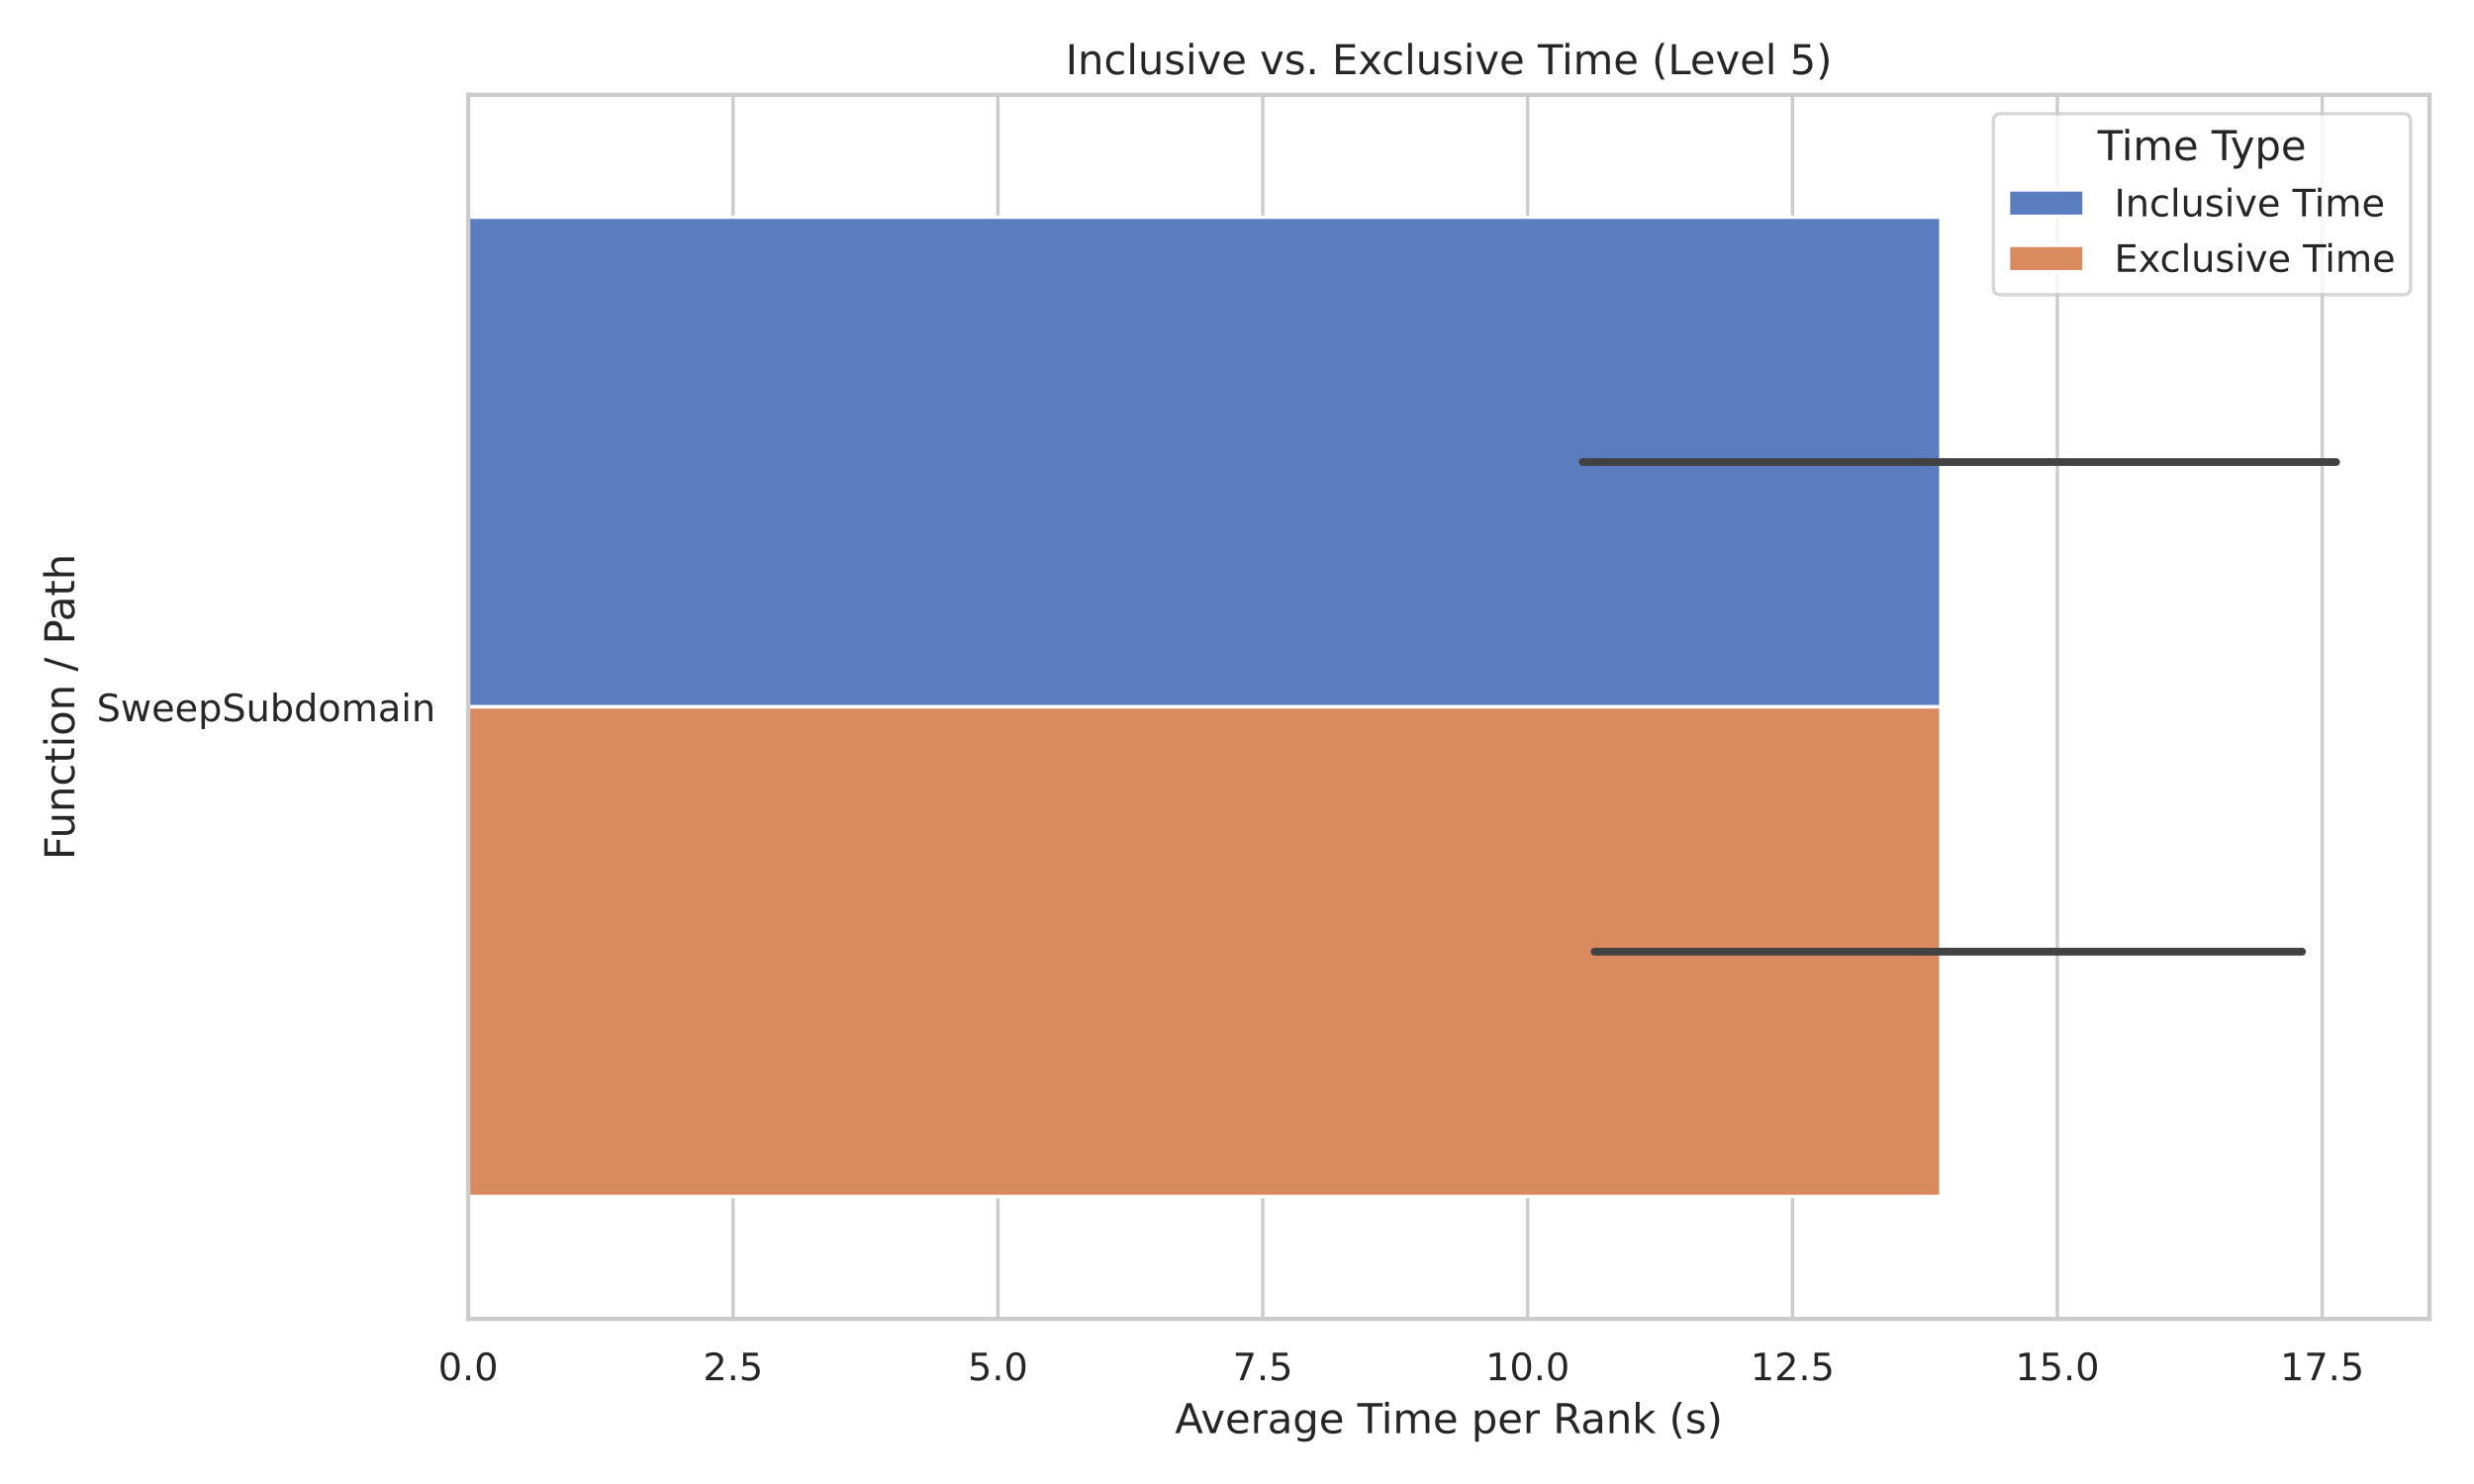
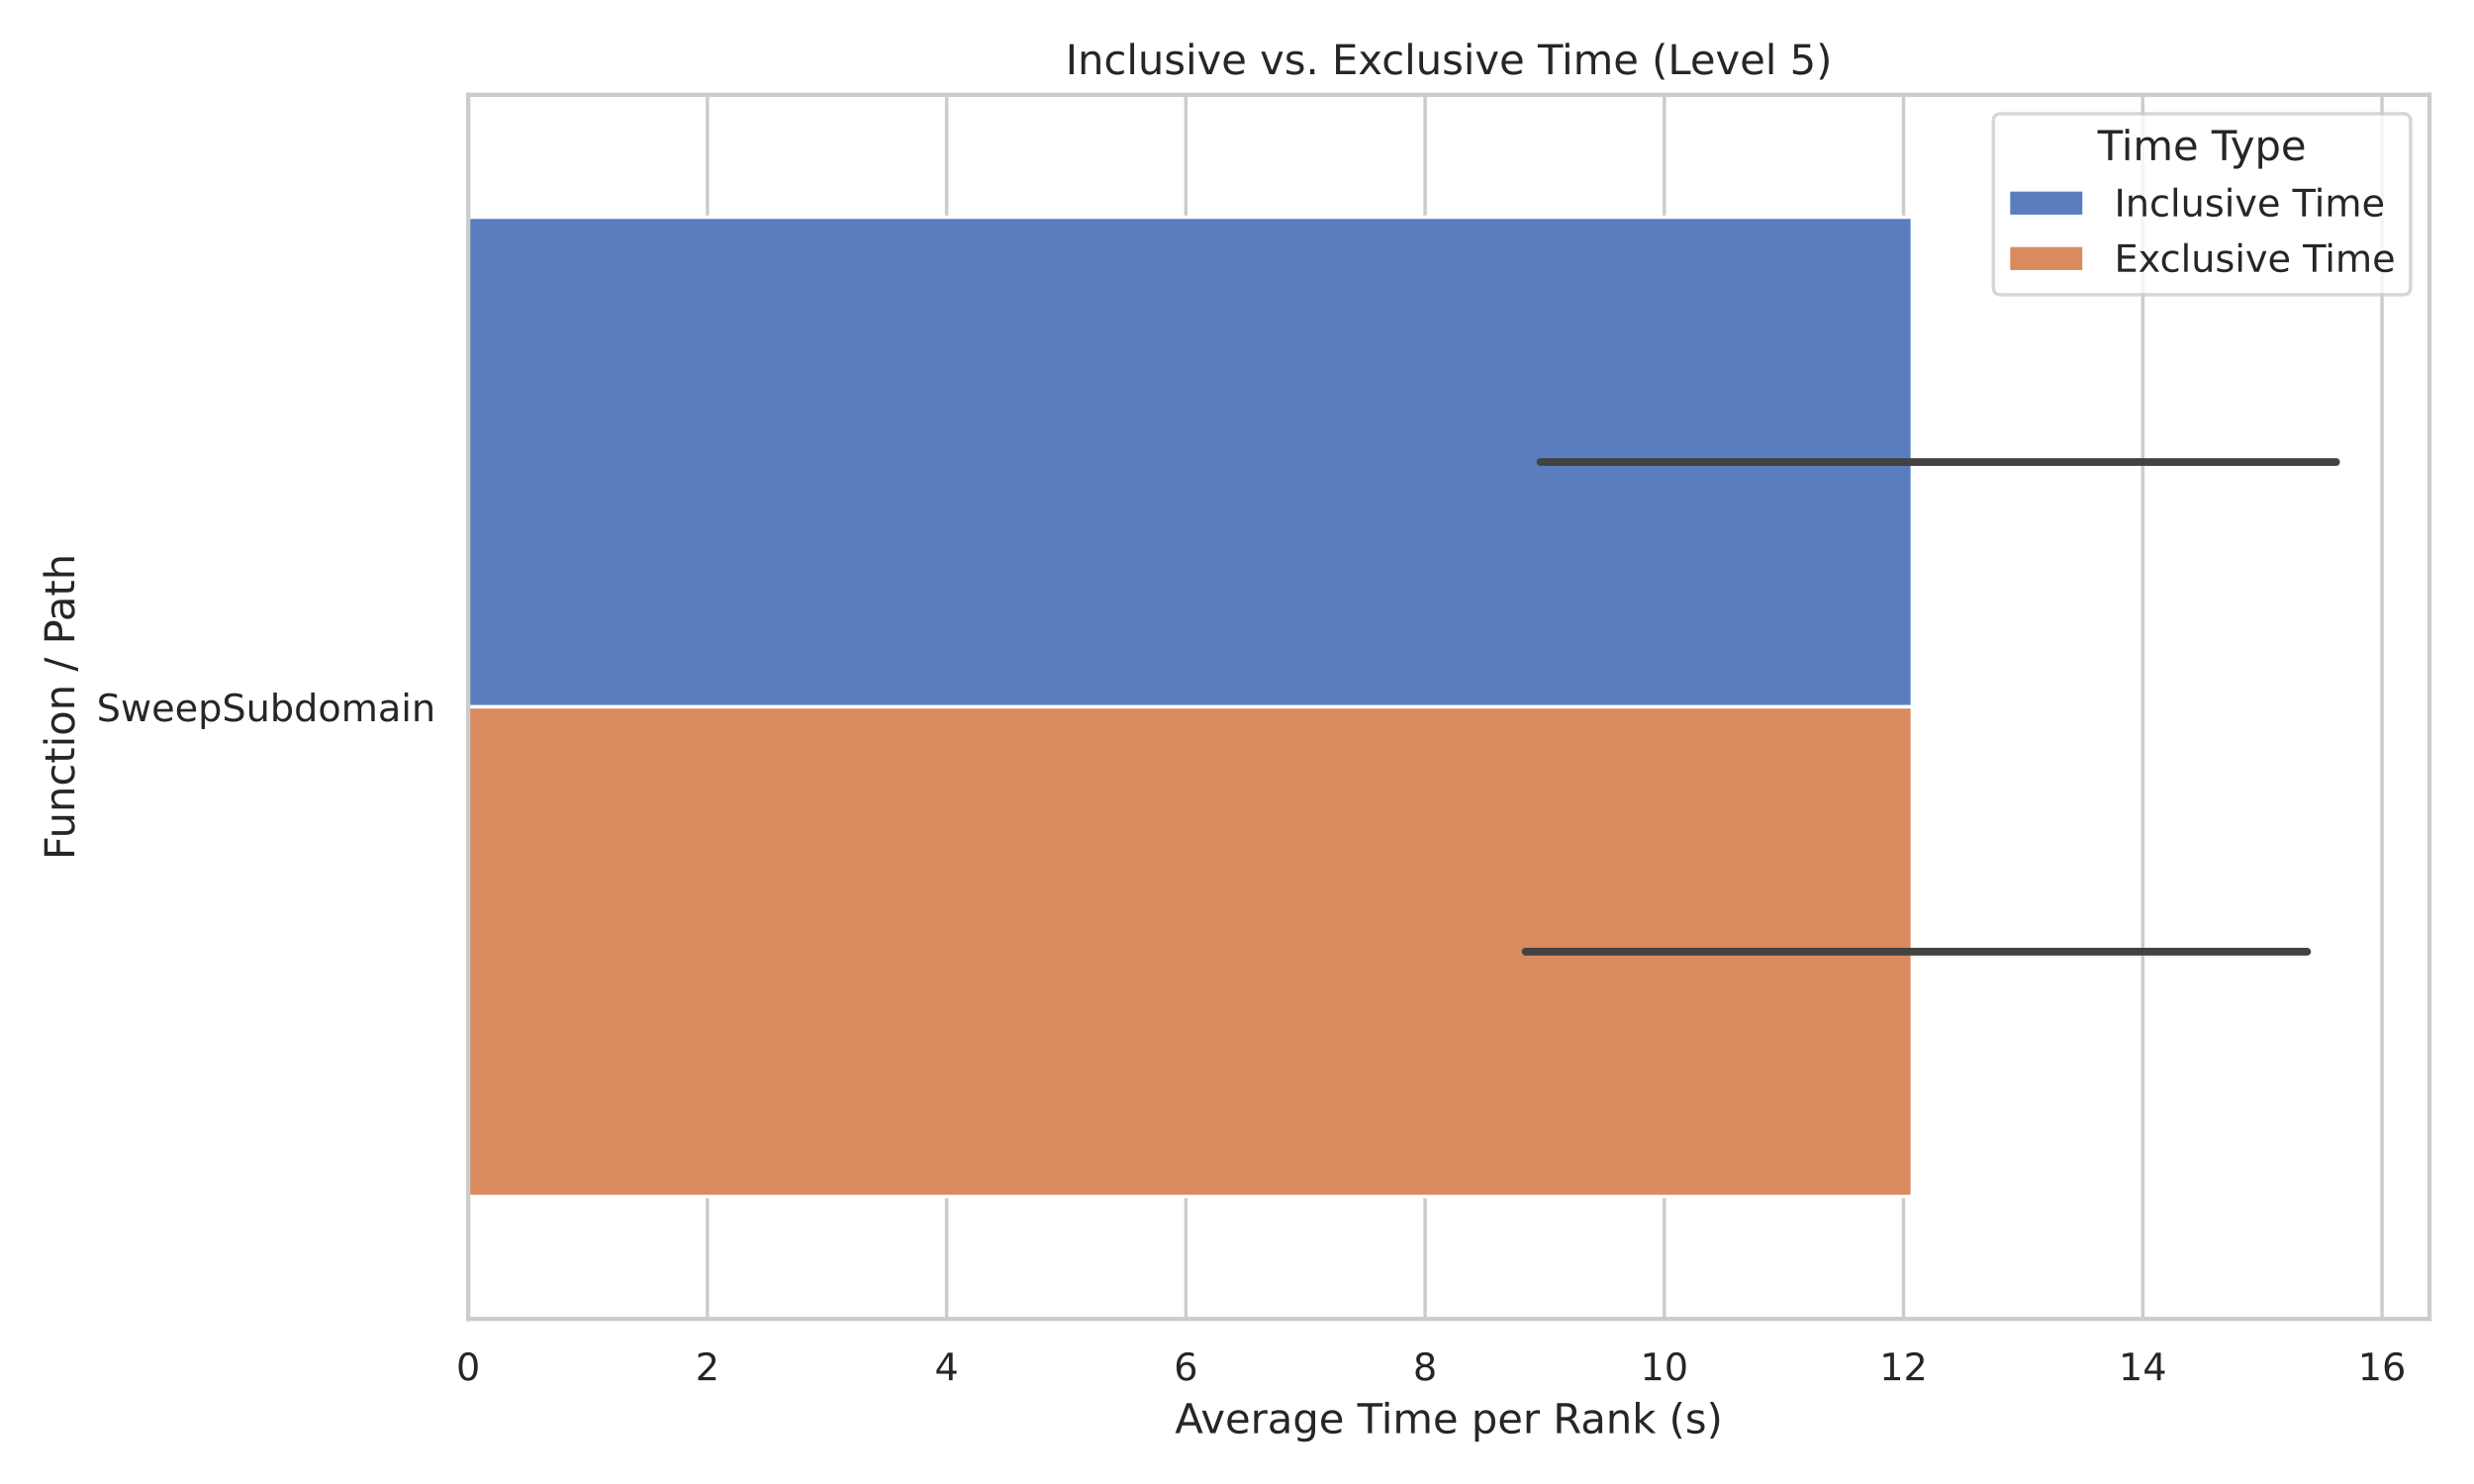
<svg xmlns="http://www.w3.org/2000/svg" xmlns:xlink="http://www.w3.org/1999/xlink" width="720pt" height="432pt" viewBox="0 0 720 432" version="1.1">
  <defs>
    <style type="text/css">*{stroke-linejoin: round; stroke-linecap: butt}</style>
  </defs>
  <g id="figure_1">
    <g id="patch_1">
      <path d="M 0 432  L 720 432  L 720 0  L 0 0  z " style="fill: #ffffff" />
    </g>
    <g id="axes_1">
      <g id="patch_2">
        <path d="M 136.26 383.94  L 707.04 383.94  L 707.04 27.6  L 136.26 27.6  z " style="fill: #ffffff" />
      </g>
      <g id="matplotlib.axis_1">
        <g id="xtick_1">
          <g id="line2d_1">
-             <path d="M 136.26 383.94  L 136.26 27.6  " clip-path="url(#p7de251028a)" style="fill: none; stroke: #cccccc; stroke-linecap: round" />
+             <path d="M 136.26 383.94  L 136.26 27.6  " clip-path="url(#p45c1b1b52b)" style="fill: none; stroke: #cccccc; stroke-linecap: round" />
          </g>
          <g id="text_1">
-             <g style="fill: #262626" transform="translate(127.5133 401.7983) scale(0.11 -0.11)">
+             <g style="fill: #262626" transform="translate(132.7606 401.7983) scale(0.11 -0.11)">
              <defs>
                <path id="DejaVuSans-30" d="M 2034 4250  Q 1547 4250 1301 3770  Q 1056 3291 1056 2328  Q 1056 1369 1301 889  Q 1547 409 2034 409  Q 2525 409 2770 889  Q 3016 1369 3016 2328  Q 3016 3291 2770 3770  Q 2525 4250 2034 4250  z M 2034 4750  Q 2819 4750 3233 4129  Q 3647 3509 3647 2328  Q 3647 1150 3233 529  Q 2819 -91 2034 -91  Q 1250 -91 836 529  Q 422 1150 422 2328  Q 422 3509 836 4129  Q 1250 4750 2034 4750  z " transform="scale(0.015625)" />
-                 <path id="DejaVuSans-2e" d="M 684 794  L 1344 794  L 1344 0  L 684 0  L 684 794  z " transform="scale(0.015625)" />
              </defs>
              <use xlink:href="#DejaVuSans-30" />
-               <use xlink:href="#DejaVuSans-2e" x="63.623" />
-               <use xlink:href="#DejaVuSans-30" x="95.41" />
            </g>
          </g>
        </g>
        <g id="xtick_2">
          <g id="line2d_2">
-             <path d="M 213.34 383.94  L 213.34 27.6  " clip-path="url(#p7de251028a)" style="fill: none; stroke: #cccccc; stroke-linecap: round" />
+             <path d="M 205.88 383.94  L 205.88 27.6  " clip-path="url(#p45c1b1b52b)" style="fill: none; stroke: #cccccc; stroke-linecap: round" />
          </g>
          <g id="text_2">
-             <g style="fill: #262626" transform="translate(204.5936 401.7983) scale(0.11 -0.11)">
+             <g style="fill: #262626" transform="translate(202.381 401.7983) scale(0.11 -0.11)">
              <defs>
                <path id="DejaVuSans-32" d="M 1228 531  L 3431 531  L 3431 0  L 469 0  L 469 531  Q 828 903 1448 1529  Q 2069 2156 2228 2338  Q 2531 2678 2651 2914  Q 2772 3150 2772 3378  Q 2772 3750 2511 3984  Q 2250 4219 1831 4219  Q 1534 4219 1204 4116  Q 875 4013 500 3803  L 500 4441  Q 881 4594 1212 4672  Q 1544 4750 1819 4750  Q 2544 4750 2975 4387  Q 3406 4025 3406 3419  Q 3406 3131 3298 2873  Q 3191 2616 2906 2266  Q 2828 2175 2409 1742  Q 1991 1309 1228 531  z " transform="scale(0.015625)" />
-                 <path id="DejaVuSans-35" d="M 691 4666  L 3169 4666  L 3169 4134  L 1269 4134  L 1269 2991  Q 1406 3038 1543 3061  Q 1681 3084 1819 3084  Q 2600 3084 3056 2656  Q 3513 2228 3513 1497  Q 3513 744 3044 326  Q 2575 -91 1722 -91  Q 1428 -91 1123 -41  Q 819 9 494 109  L 494 744  Q 775 591 1075 516  Q 1375 441 1709 441  Q 2250 441 2565 725  Q 2881 1009 2881 1497  Q 2881 1984 2565 2268  Q 2250 2553 1709 2553  Q 1456 2553 1204 2497  Q 953 2441 691 2322  L 691 4666  z " transform="scale(0.015625)" />
              </defs>
              <use xlink:href="#DejaVuSans-32" />
-               <use xlink:href="#DejaVuSans-2e" x="63.623" />
-               <use xlink:href="#DejaVuSans-35" x="95.41" />
            </g>
          </g>
        </g>
        <g id="xtick_3">
          <g id="line2d_3">
-             <path d="M 290.421 383.94  L 290.421 27.6  " clip-path="url(#p7de251028a)" style="fill: none; stroke: #cccccc; stroke-linecap: round" />
+             <path d="M 275.501 383.94  L 275.501 27.6  " clip-path="url(#p45c1b1b52b)" style="fill: none; stroke: #cccccc; stroke-linecap: round" />
          </g>
          <g id="text_3">
-             <g style="fill: #262626" transform="translate(281.674 401.7983) scale(0.11 -0.11)">
-               <use xlink:href="#DejaVuSans-35" />
-               <use xlink:href="#DejaVuSans-2e" x="63.623" />
-               <use xlink:href="#DejaVuSans-30" x="95.41" />
+             <g style="fill: #262626" transform="translate(272.0013 401.7983) scale(0.11 -0.11)">
+               <defs>
+                 <path id="DejaVuSans-34" d="M 2419 4116  L 825 1625  L 2419 1625  L 2419 4116  z M 2253 4666  L 3047 4666  L 3047 1625  L 3713 1625  L 3713 1100  L 3047 1100  L 3047 0  L 2419 0  L 2419 1100  L 313 1100  L 313 1709  L 2253 4666  z " transform="scale(0.015625)" />
+               </defs>
+               <use xlink:href="#DejaVuSans-34" />
            </g>
          </g>
        </g>
        <g id="xtick_4">
          <g id="line2d_4">
-             <path d="M 367.501 383.94  L 367.501 27.6  " clip-path="url(#p7de251028a)" style="fill: none; stroke: #cccccc; stroke-linecap: round" />
+             <path d="M 345.121 383.94  L 345.121 27.6  " clip-path="url(#p45c1b1b52b)" style="fill: none; stroke: #cccccc; stroke-linecap: round" />
          </g>
          <g id="text_4">
-             <g style="fill: #262626" transform="translate(358.7543 401.7983) scale(0.11 -0.11)">
-               <defs>
-                 <path id="DejaVuSans-37" d="M 525 4666  L 3525 4666  L 3525 4397  L 1831 0  L 1172 0  L 2766 4134  L 525 4134  L 525 4666  z " transform="scale(0.015625)" />
-               </defs>
-               <use xlink:href="#DejaVuSans-37" />
-               <use xlink:href="#DejaVuSans-2e" x="63.623" />
-               <use xlink:href="#DejaVuSans-35" x="95.41" />
+             <g style="fill: #262626" transform="translate(341.6216 401.7983) scale(0.11 -0.11)">
+               <defs>
+                 <path id="DejaVuSans-36" d="M 2113 2584  Q 1688 2584 1439 2293  Q 1191 2003 1191 1497  Q 1191 994 1439 701  Q 1688 409 2113 409  Q 2538 409 2786 701  Q 3034 994 3034 1497  Q 3034 2003 2786 2293  Q 2538 2584 2113 2584  z M 3366 4563  L 3366 3988  Q 3128 4100 2886 4159  Q 2644 4219 2406 4219  Q 1781 4219 1451 3797  Q 1122 3375 1075 2522  Q 1259 2794 1537 2939  Q 1816 3084 2150 3084  Q 2853 3084 3261 2657  Q 3669 2231 3669 1497  Q 3669 778 3244 343  Q 2819 -91 2113 -91  Q 1303 -91 875 529  Q 447 1150 447 2328  Q 447 3434 972 4092  Q 1497 4750 2381 4750  Q 2619 4750 2861 4703  Q 3103 4656 3366 4563  z " transform="scale(0.015625)" />
+               </defs>
+               <use xlink:href="#DejaVuSans-36" />
            </g>
          </g>
        </g>
        <g id="xtick_5">
          <g id="line2d_5">
-             <path d="M 444.581 383.94  L 444.581 27.6  " clip-path="url(#p7de251028a)" style="fill: none; stroke: #cccccc; stroke-linecap: round" />
+             <path d="M 414.741 383.94  L 414.741 27.6  " clip-path="url(#p45c1b1b52b)" style="fill: none; stroke: #cccccc; stroke-linecap: round" />
          </g>
          <g id="text_5">
-             <g style="fill: #262626" transform="translate(432.3353 401.7983) scale(0.11 -0.11)">
+             <g style="fill: #262626" transform="translate(411.242 401.7983) scale(0.11 -0.11)">
+               <defs>
+                 <path id="DejaVuSans-38" d="M 2034 2216  Q 1584 2216 1326 1975  Q 1069 1734 1069 1313  Q 1069 891 1326 650  Q 1584 409 2034 409  Q 2484 409 2743 651  Q 3003 894 3003 1313  Q 3003 1734 2745 1975  Q 2488 2216 2034 2216  z M 1403 2484  Q 997 2584 770 2862  Q 544 3141 544 3541  Q 544 4100 942 4425  Q 1341 4750 2034 4750  Q 2731 4750 3128 4425  Q 3525 4100 3525 3541  Q 3525 3141 3298 2862  Q 3072 2584 2669 2484  Q 3125 2378 3379 2068  Q 3634 1759 3634 1313  Q 3634 634 3220 271  Q 2806 -91 2034 -91  Q 1263 -91 848 271  Q 434 634 434 1313  Q 434 1759 690 2068  Q 947 2378 1403 2484  z M 1172 3481  Q 1172 3119 1398 2916  Q 1625 2713 2034 2713  Q 2441 2713 2670 2916  Q 2900 3119 2900 3481  Q 2900 3844 2670 4047  Q 2441 4250 2034 4250  Q 1625 4250 1398 4047  Q 1172 3844 1172 3481  z " transform="scale(0.015625)" />
+               </defs>
+               <use xlink:href="#DejaVuSans-38" />
+             </g>
+           </g>
+         </g>
+         <g id="xtick_6">
+           <g id="line2d_6">
+             <path d="M 484.362 383.94  L 484.362 27.6  " clip-path="url(#p45c1b1b52b)" style="fill: none; stroke: #cccccc; stroke-linecap: round" />
+           </g>
+           <g id="text_6">
+             <g style="fill: #262626" transform="translate(477.3629 401.7983) scale(0.11 -0.11)">
              <defs>
                <path id="DejaVuSans-31" d="M 794 531  L 1825 531  L 1825 4091  L 703 3866  L 703 4441  L 1819 4666  L 2450 4666  L 2450 531  L 3481 531  L 3481 0  L 794 0  L 794 531  z " transform="scale(0.015625)" />
              </defs>
              <use xlink:href="#DejaVuSans-31" />
              <use xlink:href="#DejaVuSans-30" x="63.623" />
-               <use xlink:href="#DejaVuSans-2e" x="127.246" />
-               <use xlink:href="#DejaVuSans-30" x="159.033" />
-             </g>
-           </g>
-         </g>
-         <g id="xtick_6">
-           <g id="line2d_6">
-             <path d="M 521.662 383.94  L 521.662 27.6  " clip-path="url(#p7de251028a)" style="fill: none; stroke: #cccccc; stroke-linecap: round" />
-           </g>
-           <g id="text_6">
-             <g style="fill: #262626" transform="translate(509.4157 401.7983) scale(0.11 -0.11)">
+             </g>
+           </g>
+         </g>
+         <g id="xtick_7">
+           <g id="line2d_7">
+             <path d="M 553.982 383.94  L 553.982 27.6  " clip-path="url(#p45c1b1b52b)" style="fill: none; stroke: #cccccc; stroke-linecap: round" />
+           </g>
+           <g id="text_7">
+             <g style="fill: #262626" transform="translate(546.9832 401.7983) scale(0.11 -0.11)">
              <use xlink:href="#DejaVuSans-31" />
              <use xlink:href="#DejaVuSans-32" x="63.623" />
-               <use xlink:href="#DejaVuSans-2e" x="127.246" />
-               <use xlink:href="#DejaVuSans-35" x="159.033" />
-             </g>
-           </g>
-         </g>
-         <g id="xtick_7">
-           <g id="line2d_7">
-             <path d="M 598.742 383.94  L 598.742 27.6  " clip-path="url(#p7de251028a)" style="fill: none; stroke: #cccccc; stroke-linecap: round" />
-           </g>
-           <g id="text_7">
-             <g style="fill: #262626" transform="translate(586.496 401.7983) scale(0.11 -0.11)">
-               <use xlink:href="#DejaVuSans-31" />
-               <use xlink:href="#DejaVuSans-35" x="63.623" />
-               <use xlink:href="#DejaVuSans-2e" x="127.246" />
-               <use xlink:href="#DejaVuSans-30" x="159.033" />
            </g>
          </g>
        </g>
        <g id="xtick_8">
          <g id="line2d_8">
-             <path d="M 675.822 383.94  L 675.822 27.6  " clip-path="url(#p7de251028a)" style="fill: none; stroke: #cccccc; stroke-linecap: round" />
+             <path d="M 623.602 383.94  L 623.602 27.6  " clip-path="url(#p45c1b1b52b)" style="fill: none; stroke: #cccccc; stroke-linecap: round" />
          </g>
          <g id="text_8">
-             <g style="fill: #262626" transform="translate(663.5764 401.7983) scale(0.11 -0.11)">
+             <g style="fill: #262626" transform="translate(616.6036 401.7983) scale(0.11 -0.11)">
              <use xlink:href="#DejaVuSans-31" />
-               <use xlink:href="#DejaVuSans-37" x="63.623" />
-               <use xlink:href="#DejaVuSans-2e" x="127.246" />
-               <use xlink:href="#DejaVuSans-35" x="159.033" />
-             </g>
-           </g>
-         </g>
-         <g id="text_9">
+               <use xlink:href="#DejaVuSans-34" x="63.623" />
+             </g>
+           </g>
+         </g>
+         <g id="xtick_9">
+           <g id="line2d_9">
+             <path d="M 693.223 383.94  L 693.223 27.6  " clip-path="url(#p45c1b1b52b)" style="fill: none; stroke: #cccccc; stroke-linecap: round" />
+           </g>
+           <g id="text_9">
+             <g style="fill: #262626" transform="translate(686.2239 401.7983) scale(0.11 -0.11)">
+               <use xlink:href="#DejaVuSans-31" />
+               <use xlink:href="#DejaVuSans-36" x="63.623" />
+             </g>
+           </g>
+         </g>
+         <g id="text_10">
          <g style="fill: #262626" transform="translate(341.94 417.2041) scale(0.12 -0.12)">
            <defs>
              <path id="DejaVuSans-41" d="M 2188 4044  L 1331 1722  L 3047 1722  L 2188 4044  z M 1831 4666  L 2547 4666  L 4325 0  L 3669 0  L 3244 1197  L 1141 1197  L 716 0  L 50 0  L 1831 4666  z " transform="scale(0.015625)" />
              <path id="DejaVuSans-76" d="M 191 3500  L 800 3500  L 1894 563  L 2988 3500  L 3597 3500  L 2284 0  L 1503 0  L 191 3500  z " transform="scale(0.015625)" />
              <path id="DejaVuSans-65" d="M 3597 1894  L 3597 1613  L 953 1613  Q 991 1019 1311 708  Q 1631 397 2203 397  Q 2534 397 2845 478  Q 3156 559 3463 722  L 3463 178  Q 3153 47 2828 -22  Q 2503 -91 2169 -91  Q 1331 -91 842 396  Q 353 884 353 1716  Q 353 2575 817 3079  Q 1281 3584 2069 3584  Q 2775 3584 3186 3129  Q 3597 2675 3597 1894  z M 3022 2063  Q 3016 2534 2758 2815  Q 2500 3097 2075 3097  Q 1594 3097 1305 2825  Q 1016 2553 972 2059  L 3022 2063  z " transform="scale(0.015625)" />
              <path id="DejaVuSans-72" d="M 2631 2963  Q 2534 3019 2420 3045  Q 2306 3072 2169 3072  Q 1681 3072 1420 2755  Q 1159 2438 1159 1844  L 1159 0  L 581 0  L 581 3500  L 1159 3500  L 1159 2956  Q 1341 3275 1631 3429  Q 1922 3584 2338 3584  Q 2397 3584 2469 3576  Q 2541 3569 2628 3553  L 2631 2963  z " transform="scale(0.015625)" />
              <path id="DejaVuSans-61" d="M 2194 1759  Q 1497 1759 1228 1600  Q 959 1441 959 1056  Q 959 750 1161 570  Q 1363 391 1709 391  Q 2188 391 2477 730  Q 2766 1069 2766 1631  L 2766 1759  L 2194 1759  z M 3341 1997  L 3341 0  L 2766 0  L 2766 531  Q 2569 213 2275 61  Q 1981 -91 1556 -91  Q 1019 -91 701 211  Q 384 513 384 1019  Q 384 1609 779 1909  Q 1175 2209 1959 2209  L 2766 2209  L 2766 2266  Q 2766 2663 2505 2880  Q 2244 3097 1772 3097  Q 1472 3097 1187 3025  Q 903 2953 641 2809  L 641 3341  Q 956 3463 1253 3523  Q 1550 3584 1831 3584  Q 2591 3584 2966 3190  Q 3341 2797 3341 1997  z " transform="scale(0.015625)" />
              <path id="DejaVuSans-67" d="M 2906 1791  Q 2906 2416 2648 2759  Q 2391 3103 1925 3103  Q 1463 3103 1205 2759  Q 947 2416 947 1791  Q 947 1169 1205 825  Q 1463 481 1925 481  Q 2391 481 2648 825  Q 2906 1169 2906 1791  z M 3481 434  Q 3481 -459 3084 -895  Q 2688 -1331 1869 -1331  Q 1566 -1331 1297 -1286  Q 1028 -1241 775 -1147  L 775 -588  Q 1028 -725 1275 -790  Q 1522 -856 1778 -856  Q 2344 -856 2625 -561  Q 2906 -266 2906 331  L 2906 616  Q 2728 306 2450 153  Q 2172 0 1784 0  Q 1141 0 747 490  Q 353 981 353 1791  Q 353 2603 747 3093  Q 1141 3584 1784 3584  Q 2172 3584 2450 3431  Q 2728 3278 2906 2969  L 2906 3500  L 3481 3500  L 3481 434  z " transform="scale(0.015625)" />
              <path id="DejaVuSans-20" transform="scale(0.015625)" />
              <path id="DejaVuSans-54" d="M -19 4666  L 3928 4666  L 3928 4134  L 2272 4134  L 2272 0  L 1638 0  L 1638 4134  L -19 4134  L -19 4666  z " transform="scale(0.015625)" />
              <path id="DejaVuSans-69" d="M 603 3500  L 1178 3500  L 1178 0  L 603 0  L 603 3500  z M 603 4863  L 1178 4863  L 1178 4134  L 603 4134  L 603 4863  z " transform="scale(0.015625)" />
              <path id="DejaVuSans-6d" d="M 3328 2828  Q 3544 3216 3844 3400  Q 4144 3584 4550 3584  Q 5097 3584 5394 3201  Q 5691 2819 5691 2113  L 5691 0  L 5113 0  L 5113 2094  Q 5113 2597 4934 2840  Q 4756 3084 4391 3084  Q 3944 3084 3684 2787  Q 3425 2491 3425 1978  L 3425 0  L 2847 0  L 2847 2094  Q 2847 2600 2669 2842  Q 2491 3084 2119 3084  Q 1678 3084 1418 2786  Q 1159 2488 1159 1978  L 1159 0  L 581 0  L 581 3500  L 1159 3500  L 1159 2956  Q 1356 3278 1631 3431  Q 1906 3584 2284 3584  Q 2666 3584 2933 3390  Q 3200 3197 3328 2828  z " transform="scale(0.015625)" />
              <path id="DejaVuSans-70" d="M 1159 525  L 1159 -1331  L 581 -1331  L 581 3500  L 1159 3500  L 1159 2969  Q 1341 3281 1617 3432  Q 1894 3584 2278 3584  Q 2916 3584 3314 3078  Q 3713 2572 3713 1747  Q 3713 922 3314 415  Q 2916 -91 2278 -91  Q 1894 -91 1617 61  Q 1341 213 1159 525  z M 3116 1747  Q 3116 2381 2855 2742  Q 2594 3103 2138 3103  Q 1681 3103 1420 2742  Q 1159 2381 1159 1747  Q 1159 1113 1420 752  Q 1681 391 2138 391  Q 2594 391 2855 752  Q 3116 1113 3116 1747  z " transform="scale(0.015625)" />
              <path id="DejaVuSans-52" d="M 2841 2188  Q 3044 2119 3236 1894  Q 3428 1669 3622 1275  L 4263 0  L 3584 0  L 2988 1197  Q 2756 1666 2539 1819  Q 2322 1972 1947 1972  L 1259 1972  L 1259 0  L 628 0  L 628 4666  L 2053 4666  Q 2853 4666 3247 4331  Q 3641 3997 3641 3322  Q 3641 2881 3436 2590  Q 3231 2300 2841 2188  z M 1259 4147  L 1259 2491  L 2053 2491  Q 2509 2491 2742 2702  Q 2975 2913 2975 3322  Q 2975 3731 2742 3939  Q 2509 4147 2053 4147  L 1259 4147  z " transform="scale(0.015625)" />
              <path id="DejaVuSans-6e" d="M 3513 2113  L 3513 0  L 2938 0  L 2938 2094  Q 2938 2591 2744 2837  Q 2550 3084 2163 3084  Q 1697 3084 1428 2787  Q 1159 2491 1159 1978  L 1159 0  L 581 0  L 581 3500  L 1159 3500  L 1159 2956  Q 1366 3272 1645 3428  Q 1925 3584 2291 3584  Q 2894 3584 3203 3211  Q 3513 2838 3513 2113  z " transform="scale(0.015625)" />
              <path id="DejaVuSans-6b" d="M 581 4863  L 1159 4863  L 1159 1991  L 2875 3500  L 3609 3500  L 1753 1863  L 3688 0  L 2938 0  L 1159 1709  L 1159 0  L 581 0  L 581 4863  z " transform="scale(0.015625)" />
              <path id="DejaVuSans-28" d="M 1984 4856  Q 1566 4138 1362 3434  Q 1159 2731 1159 2009  Q 1159 1288 1364 580  Q 1569 -128 1984 -844  L 1484 -844  Q 1016 -109 783 600  Q 550 1309 550 2009  Q 550 2706 781 3412  Q 1013 4119 1484 4856  L 1984 4856  z " transform="scale(0.015625)" />
              <path id="DejaVuSans-73" d="M 2834 3397  L 2834 2853  Q 2591 2978 2328 3040  Q 2066 3103 1784 3103  Q 1356 3103 1142 2972  Q 928 2841 928 2578  Q 928 2378 1081 2264  Q 1234 2150 1697 2047  L 1894 2003  Q 2506 1872 2764 1633  Q 3022 1394 3022 966  Q 3022 478 2636 193  Q 2250 -91 1575 -91  Q 1294 -91 989 -36  Q 684 19 347 128  L 347 722  Q 666 556 975 473  Q 1284 391 1588 391  Q 1994 391 2212 530  Q 2431 669 2431 922  Q 2431 1156 2273 1281  Q 2116 1406 1581 1522  L 1381 1569  Q 847 1681 609 1914  Q 372 2147 372 2553  Q 372 3047 722 3315  Q 1072 3584 1716 3584  Q 2034 3584 2315 3537  Q 2597 3491 2834 3397  z " transform="scale(0.015625)" />
              <path id="DejaVuSans-29" d="M 513 4856  L 1013 4856  Q 1481 4119 1714 3412  Q 1947 2706 1947 2009  Q 1947 1309 1714 600  Q 1481 -109 1013 -844  L 513 -844  Q 928 -128 1133 580  Q 1338 1288 1338 2009  Q 1338 2731 1133 3434  Q 928 4138 513 4856  z " transform="scale(0.015625)" />
            </defs>
            <use xlink:href="#DejaVuSans-41" />
            <use xlink:href="#DejaVuSans-76" x="62.533" />
            <use xlink:href="#DejaVuSans-65" x="121.713" />
            <use xlink:href="#DejaVuSans-72" x="183.236" />
            <use xlink:href="#DejaVuSans-61" x="224.35" />
            <use xlink:href="#DejaVuSans-67" x="285.629" />
            <use xlink:href="#DejaVuSans-65" x="349.105" />
            <use xlink:href="#DejaVuSans-20" x="410.629" />
            <use xlink:href="#DejaVuSans-54" x="442.416" />
            <use xlink:href="#DejaVuSans-69" x="500.375" />
            <use xlink:href="#DejaVuSans-6d" x="528.158" />
            <use xlink:href="#DejaVuSans-65" x="625.57" />
            <use xlink:href="#DejaVuSans-20" x="687.094" />
            <use xlink:href="#DejaVuSans-70" x="718.881" />
            <use xlink:href="#DejaVuSans-65" x="782.357" />
            <use xlink:href="#DejaVuSans-72" x="843.881" />
            <use xlink:href="#DejaVuSans-20" x="884.994" />
            <use xlink:href="#DejaVuSans-52" x="916.781" />
            <use xlink:href="#DejaVuSans-61" x="984.014" />
            <use xlink:href="#DejaVuSans-6e" x="1045.293" />
            <use xlink:href="#DejaVuSans-6b" x="1108.672" />
            <use xlink:href="#DejaVuSans-20" x="1166.582" />
            <use xlink:href="#DejaVuSans-28" x="1198.369" />
            <use xlink:href="#DejaVuSans-73" x="1237.383" />
            <use xlink:href="#DejaVuSans-29" x="1289.482" />
          </g>
        </g>
      </g>
      <g id="matplotlib.axis_2">
        <g id="ytick_1">
-           <g id="text_10">
+           <g id="text_11">
            <g style="fill: #262626" transform="translate(28.12609 209.9491) scale(0.11 -0.11)">
              <defs>
                <path id="DejaVuSans-53" d="M 3425 4513  L 3425 3897  Q 3066 4069 2747 4153  Q 2428 4238 2131 4238  Q 1616 4238 1336 4038  Q 1056 3838 1056 3469  Q 1056 3159 1242 3001  Q 1428 2844 1947 2747  L 2328 2669  Q 3034 2534 3370 2195  Q 3706 1856 3706 1288  Q 3706 609 3251 259  Q 2797 -91 1919 -91  Q 1588 -91 1214 -16  Q 841 59 441 206  L 441 856  Q 825 641 1194 531  Q 1563 422 1919 422  Q 2459 422 2753 634  Q 3047 847 3047 1241  Q 3047 1584 2836 1778  Q 2625 1972 2144 2069  L 1759 2144  Q 1053 2284 737 2584  Q 422 2884 422 3419  Q 422 4038 858 4394  Q 1294 4750 2059 4750  Q 2388 4750 2728 4690  Q 3069 4631 3425 4513  z " transform="scale(0.015625)" />
                <path id="DejaVuSans-77" d="M 269 3500  L 844 3500  L 1563 769  L 2278 3500  L 2956 3500  L 3675 769  L 4391 3500  L 4966 3500  L 4050 0  L 3372 0  L 2619 2869  L 1863 0  L 1184 0  L 269 3500  z " transform="scale(0.015625)" />
                <path id="DejaVuSans-75" d="M 544 1381  L 544 3500  L 1119 3500  L 1119 1403  Q 1119 906 1312 657  Q 1506 409 1894 409  Q 2359 409 2629 706  Q 2900 1003 2900 1516  L 2900 3500  L 3475 3500  L 3475 0  L 2900 0  L 2900 538  Q 2691 219 2414 64  Q 2138 -91 1772 -91  Q 1169 -91 856 284  Q 544 659 544 1381  z M 1991 3584  L 1991 3584  z " transform="scale(0.015625)" />
                <path id="DejaVuSans-62" d="M 3116 1747  Q 3116 2381 2855 2742  Q 2594 3103 2138 3103  Q 1681 3103 1420 2742  Q 1159 2381 1159 1747  Q 1159 1113 1420 752  Q 1681 391 2138 391  Q 2594 391 2855 752  Q 3116 1113 3116 1747  z M 1159 2969  Q 1341 3281 1617 3432  Q 1894 3584 2278 3584  Q 2916 3584 3314 3078  Q 3713 2572 3713 1747  Q 3713 922 3314 415  Q 2916 -91 2278 -91  Q 1894 -91 1617 61  Q 1341 213 1159 525  L 1159 0  L 581 0  L 581 4863  L 1159 4863  L 1159 2969  z " transform="scale(0.015625)" />
                <path id="DejaVuSans-64" d="M 2906 2969  L 2906 4863  L 3481 4863  L 3481 0  L 2906 0  L 2906 525  Q 2725 213 2448 61  Q 2172 -91 1784 -91  Q 1150 -91 751 415  Q 353 922 353 1747  Q 353 2572 751 3078  Q 1150 3584 1784 3584  Q 2172 3584 2448 3432  Q 2725 3281 2906 2969  z M 947 1747  Q 947 1113 1208 752  Q 1469 391 1925 391  Q 2381 391 2643 752  Q 2906 1113 2906 1747  Q 2906 2381 2643 2742  Q 2381 3103 1925 3103  Q 1469 3103 1208 2742  Q 947 2381 947 1747  z " transform="scale(0.015625)" />
                <path id="DejaVuSans-6f" d="M 1959 3097  Q 1497 3097 1228 2736  Q 959 2375 959 1747  Q 959 1119 1226 758  Q 1494 397 1959 397  Q 2419 397 2687 759  Q 2956 1122 2956 1747  Q 2956 2369 2687 2733  Q 2419 3097 1959 3097  z M 1959 3584  Q 2709 3584 3137 3096  Q 3566 2609 3566 1747  Q 3566 888 3137 398  Q 2709 -91 1959 -91  Q 1206 -91 779 398  Q 353 888 353 1747  Q 353 2609 779 3096  Q 1206 3584 1959 3584  z " transform="scale(0.015625)" />
              </defs>
              <use xlink:href="#DejaVuSans-53" />
              <use xlink:href="#DejaVuSans-77" x="63.477" />
              <use xlink:href="#DejaVuSans-65" x="145.264" />
              <use xlink:href="#DejaVuSans-65" x="206.787" />
              <use xlink:href="#DejaVuSans-70" x="268.311" />
              <use xlink:href="#DejaVuSans-53" x="331.787" />
              <use xlink:href="#DejaVuSans-75" x="395.264" />
              <use xlink:href="#DejaVuSans-62" x="458.643" />
              <use xlink:href="#DejaVuSans-64" x="522.119" />
              <use xlink:href="#DejaVuSans-6f" x="585.596" />
              <use xlink:href="#DejaVuSans-6d" x="646.777" />
              <use xlink:href="#DejaVuSans-61" x="744.189" />
              <use xlink:href="#DejaVuSans-69" x="805.469" />
              <use xlink:href="#DejaVuSans-6e" x="833.252" />
            </g>
          </g>
        </g>
-         <g id="text_11">
+         <g id="text_12">
          <g style="fill: #262626" transform="translate(21.63047 250.3022) rotate(-90) scale(0.12 -0.12)">
            <defs>
              <path id="DejaVuSans-46" d="M 628 4666  L 3309 4666  L 3309 4134  L 1259 4134  L 1259 2759  L 3109 2759  L 3109 2228  L 1259 2228  L 1259 0  L 628 0  L 628 4666  z " transform="scale(0.015625)" />
              <path id="DejaVuSans-63" d="M 3122 3366  L 3122 2828  Q 2878 2963 2633 3030  Q 2388 3097 2138 3097  Q 1578 3097 1268 2742  Q 959 2388 959 1747  Q 959 1106 1268 751  Q 1578 397 2138 397  Q 2388 397 2633 464  Q 2878 531 3122 666  L 3122 134  Q 2881 22 2623 -34  Q 2366 -91 2075 -91  Q 1284 -91 818 406  Q 353 903 353 1747  Q 353 2603 823 3093  Q 1294 3584 2113 3584  Q 2378 3584 2631 3529  Q 2884 3475 3122 3366  z " transform="scale(0.015625)" />
              <path id="DejaVuSans-74" d="M 1172 4494  L 1172 3500  L 2356 3500  L 2356 3053  L 1172 3053  L 1172 1153  Q 1172 725 1289 603  Q 1406 481 1766 481  L 2356 481  L 2356 0  L 1766 0  Q 1100 0 847 248  Q 594 497 594 1153  L 594 3053  L 172 3053  L 172 3500  L 594 3500  L 594 4494  L 1172 4494  z " transform="scale(0.015625)" />
              <path id="DejaVuSans-2f" d="M 1625 4666  L 2156 4666  L 531 -594  L 0 -594  L 1625 4666  z " transform="scale(0.015625)" />
              <path id="DejaVuSans-50" d="M 1259 4147  L 1259 2394  L 2053 2394  Q 2494 2394 2734 2622  Q 2975 2850 2975 3272  Q 2975 3691 2734 3919  Q 2494 4147 2053 4147  L 1259 4147  z M 628 4666  L 2053 4666  Q 2838 4666 3239 4311  Q 3641 3956 3641 3272  Q 3641 2581 3239 2228  Q 2838 1875 2053 1875  L 1259 1875  L 1259 0  L 628 0  L 628 4666  z " transform="scale(0.015625)" />
              <path id="DejaVuSans-68" d="M 3513 2113  L 3513 0  L 2938 0  L 2938 2094  Q 2938 2591 2744 2837  Q 2550 3084 2163 3084  Q 1697 3084 1428 2787  Q 1159 2491 1159 1978  L 1159 0  L 581 0  L 581 4863  L 1159 4863  L 1159 2956  Q 1366 3272 1645 3428  Q 1925 3584 2291 3584  Q 2894 3584 3203 3211  Q 3513 2838 3513 2113  z " transform="scale(0.015625)" />
            </defs>
            <use xlink:href="#DejaVuSans-46" />
            <use xlink:href="#DejaVuSans-75" x="52.02" />
            <use xlink:href="#DejaVuSans-6e" x="115.398" />
            <use xlink:href="#DejaVuSans-63" x="178.777" />
            <use xlink:href="#DejaVuSans-74" x="233.758" />
            <use xlink:href="#DejaVuSans-69" x="272.967" />
            <use xlink:href="#DejaVuSans-6f" x="300.75" />
            <use xlink:href="#DejaVuSans-6e" x="361.932" />
            <use xlink:href="#DejaVuSans-20" x="425.311" />
            <use xlink:href="#DejaVuSans-2f" x="457.098" />
            <use xlink:href="#DejaVuSans-20" x="490.789" />
            <use xlink:href="#DejaVuSans-50" x="522.576" />
            <use xlink:href="#DejaVuSans-61" x="578.379" />
            <use xlink:href="#DejaVuSans-74" x="639.658" />
            <use xlink:href="#DejaVuSans-68" x="678.867" />
          </g>
        </g>
      </g>
      <g id="patch_3">
-         <path d="M 136.26 63.234  L 564.838 63.234  L 564.838 205.77  L 136.26 205.77  z " clip-path="url(#p7de251028a)" style="fill: #597dbf; stroke: #ffffff; stroke-linejoin: miter" />
+         <path d="M 136.26 63.234  L 556.524 63.234  L 556.524 205.77  L 136.26 205.77  z " clip-path="url(#p45c1b1b52b)" style="fill: #597dbf; stroke: #ffffff; stroke-linejoin: miter" />
      </g>
      <g id="patch_4">
-         <path d="M 136.26 205.77  L 564.838 205.77  L 564.838 348.306  L 136.26 348.306  z " clip-path="url(#p7de251028a)" style="fill: #d98b5f; stroke: #ffffff; stroke-linejoin: miter" />
+         <path d="M 136.26 205.77  L 556.524 205.77  L 556.524 348.306  L 136.26 348.306  z " clip-path="url(#p45c1b1b52b)" style="fill: #d98b5f; stroke: #ffffff; stroke-linejoin: miter" />
      </g>
      <g id="patch_5">
-         <path d="M 136.26 205.77  L 136.26 205.77  L 136.26 205.77  L 136.26 205.77  z " clip-path="url(#p7de251028a)" style="fill: #597dbf; stroke: #ffffff; stroke-linejoin: miter" />
+         <path d="M 136.26 205.77  L 136.26 205.77  L 136.26 205.77  L 136.26 205.77  z " clip-path="url(#p45c1b1b52b)" style="fill: #597dbf; stroke: #ffffff; stroke-linejoin: miter" />
      </g>
      <g id="patch_6">
-         <path d="M 136.26 205.77  L 136.26 205.77  L 136.26 205.77  L 136.26 205.77  z " clip-path="url(#p7de251028a)" style="fill: #d98b5f; stroke: #ffffff; stroke-linejoin: miter" />
-       </g>
-       <g id="line2d_9">
-         <path d="M 460.61 134.502  L 679.86 134.502  " clip-path="url(#p7de251028a)" style="fill: none; stroke: #424242; stroke-width: 2.25; stroke-linecap: round" />
+         <path d="M 136.26 205.77  L 136.26 205.77  L 136.26 205.77  L 136.26 205.77  z " clip-path="url(#p45c1b1b52b)" style="fill: #d98b5f; stroke: #ffffff; stroke-linejoin: miter" />
      </g>
      <g id="line2d_10">
-         <path d="M 464.081 277.038  L 669.958 277.038  " clip-path="url(#p7de251028a)" style="fill: none; stroke: #424242; stroke-width: 2.25; stroke-linecap: round" />
+         <path d="M 448.318 134.502  L 679.86 134.502  " clip-path="url(#p45c1b1b52b)" style="fill: none; stroke: #424242; stroke-width: 2.25; stroke-linecap: round" />
+       </g>
+       <g id="line2d_11">
+         <path d="M 444.001 277.038  L 671.43 277.038  " clip-path="url(#p45c1b1b52b)" style="fill: none; stroke: #424242; stroke-width: 2.25; stroke-linecap: round" />
      </g>
      <g id="patch_7">
        <path d="M 136.26 383.94  L 136.26 27.6  " style="fill: none; stroke: #cccccc; stroke-width: 1.25; stroke-linejoin: miter; stroke-linecap: square" />
      </g>
      <g id="patch_8">
        <path d="M 707.04 383.94  L 707.04 27.6  " style="fill: none; stroke: #cccccc; stroke-width: 1.25; stroke-linejoin: miter; stroke-linecap: square" />
      </g>
      <g id="patch_9">
        <path d="M 136.26 383.94  L 707.04 383.94  " style="fill: none; stroke: #cccccc; stroke-width: 1.25; stroke-linejoin: miter; stroke-linecap: square" />
      </g>
      <g id="patch_10">
        <path d="M 136.26 27.6  L 707.04 27.6  " style="fill: none; stroke: #cccccc; stroke-width: 1.25; stroke-linejoin: miter; stroke-linecap: square" />
      </g>
-       <g id="text_12">
+       <g id="text_13">
        <g style="fill: #262626" transform="translate(310.0941 21.6) scale(0.12 -0.12)">
          <defs>
            <path id="DejaVuSans-49" d="M 628 4666  L 1259 4666  L 1259 0  L 628 0  L 628 4666  z " transform="scale(0.015625)" />
            <path id="DejaVuSans-6c" d="M 603 4863  L 1178 4863  L 1178 0  L 603 0  L 603 4863  z " transform="scale(0.015625)" />
+             <path id="DejaVuSans-2e" d="M 684 794  L 1344 794  L 1344 0  L 684 0  L 684 794  z " transform="scale(0.015625)" />
            <path id="DejaVuSans-45" d="M 628 4666  L 3578 4666  L 3578 4134  L 1259 4134  L 1259 2753  L 3481 2753  L 3481 2222  L 1259 2222  L 1259 531  L 3634 531  L 3634 0  L 628 0  L 628 4666  z " transform="scale(0.015625)" />
            <path id="DejaVuSans-78" d="M 3513 3500  L 2247 1797  L 3578 0  L 2900 0  L 1881 1375  L 863 0  L 184 0  L 1544 1831  L 300 3500  L 978 3500  L 1906 2253  L 2834 3500  L 3513 3500  z " transform="scale(0.015625)" />
            <path id="DejaVuSans-4c" d="M 628 4666  L 1259 4666  L 1259 531  L 3531 531  L 3531 0  L 628 0  L 628 4666  z " transform="scale(0.015625)" />
+             <path id="DejaVuSans-35" d="M 691 4666  L 3169 4666  L 3169 4134  L 1269 4134  L 1269 2991  Q 1406 3038 1543 3061  Q 1681 3084 1819 3084  Q 2600 3084 3056 2656  Q 3513 2228 3513 1497  Q 3513 744 3044 326  Q 2575 -91 1722 -91  Q 1428 -91 1123 -41  Q 819 9 494 109  L 494 744  Q 775 591 1075 516  Q 1375 441 1709 441  Q 2250 441 2565 725  Q 2881 1009 2881 1497  Q 2881 1984 2565 2268  Q 2250 2553 1709 2553  Q 1456 2553 1204 2497  Q 953 2441 691 2322  L 691 4666  z " transform="scale(0.015625)" />
          </defs>
          <use xlink:href="#DejaVuSans-49" />
          <use xlink:href="#DejaVuSans-6e" x="29.492" />
          <use xlink:href="#DejaVuSans-63" x="92.871" />
          <use xlink:href="#DejaVuSans-6c" x="147.852" />
          <use xlink:href="#DejaVuSans-75" x="175.635" />
          <use xlink:href="#DejaVuSans-73" x="239.014" />
          <use xlink:href="#DejaVuSans-69" x="291.113" />
          <use xlink:href="#DejaVuSans-76" x="318.896" />
          <use xlink:href="#DejaVuSans-65" x="378.076" />
          <use xlink:href="#DejaVuSans-20" x="439.6" />
          <use xlink:href="#DejaVuSans-76" x="471.387" />
          <use xlink:href="#DejaVuSans-73" x="530.566" />
          <use xlink:href="#DejaVuSans-2e" x="582.666" />
          <use xlink:href="#DejaVuSans-20" x="614.453" />
          <use xlink:href="#DejaVuSans-45" x="646.24" />
          <use xlink:href="#DejaVuSans-78" x="709.424" />
          <use xlink:href="#DejaVuSans-63" x="766.854" />
          <use xlink:href="#DejaVuSans-6c" x="821.834" />
          <use xlink:href="#DejaVuSans-75" x="849.617" />
          <use xlink:href="#DejaVuSans-73" x="912.996" />
          <use xlink:href="#DejaVuSans-69" x="965.096" />
          <use xlink:href="#DejaVuSans-76" x="992.879" />
          <use xlink:href="#DejaVuSans-65" x="1052.059" />
          <use xlink:href="#DejaVuSans-20" x="1113.582" />
          <use xlink:href="#DejaVuSans-54" x="1145.369" />
          <use xlink:href="#DejaVuSans-69" x="1203.328" />
          <use xlink:href="#DejaVuSans-6d" x="1231.111" />
          <use xlink:href="#DejaVuSans-65" x="1328.523" />
          <use xlink:href="#DejaVuSans-20" x="1390.047" />
          <use xlink:href="#DejaVuSans-28" x="1421.834" />
          <use xlink:href="#DejaVuSans-4c" x="1460.848" />
          <use xlink:href="#DejaVuSans-65" x="1514.811" />
          <use xlink:href="#DejaVuSans-76" x="1576.334" />
          <use xlink:href="#DejaVuSans-65" x="1635.514" />
          <use xlink:href="#DejaVuSans-6c" x="1697.037" />
          <use xlink:href="#DejaVuSans-20" x="1724.82" />
          <use xlink:href="#DejaVuSans-35" x="1756.607" />
          <use xlink:href="#DejaVuSans-29" x="1820.23" />
        </g>
      </g>
      <g id="legend_1">
        <g id="patch_11">
          <path d="M 582.321 85.806  L 699.34 85.806  Q 701.54 85.806 701.54 83.606  L 701.54 35.3  Q 701.54 33.1 699.34 33.1  L 582.321 33.1  Q 580.121 33.1 580.121 35.3  L 580.121 83.606  Q 580.121 85.806 582.321 85.806  z " style="fill: #ffffff; opacity: 0.8; stroke: #cccccc; stroke-linejoin: miter" />
        </g>
-         <g id="text_13">
+         <g id="text_14">
          <g style="fill: #262626" transform="translate(610.4638 46.61812) scale(0.12 -0.12)">
            <defs>
              <path id="DejaVuSans-79" d="M 2059 -325  Q 1816 -950 1584 -1140  Q 1353 -1331 966 -1331  L 506 -1331  L 506 -850  L 844 -850  Q 1081 -850 1212 -737  Q 1344 -625 1503 -206  L 1606 56  L 191 3500  L 800 3500  L 1894 763  L 2988 3500  L 3597 3500  L 2059 -325  z " transform="scale(0.015625)" />
            </defs>
            <use xlink:href="#DejaVuSans-54" />
            <use xlink:href="#DejaVuSans-69" x="57.959" />
            <use xlink:href="#DejaVuSans-6d" x="85.742" />
            <use xlink:href="#DejaVuSans-65" x="183.154" />
            <use xlink:href="#DejaVuSans-20" x="244.678" />
            <use xlink:href="#DejaVuSans-54" x="276.465" />
            <use xlink:href="#DejaVuSans-79" x="321.924" />
            <use xlink:href="#DejaVuSans-70" x="381.104" />
            <use xlink:href="#DejaVuSans-65" x="444.58" />
          </g>
        </g>
        <g id="patch_12">
          <path d="M 584.521 62.972  L 606.521 62.972  L 606.521 55.272  L 584.521 55.272  z " style="fill: #597dbf; stroke: #ffffff; stroke-linejoin: miter" />
        </g>
-         <g id="text_14">
+         <g id="text_15">
          <g style="fill: #262626" transform="translate(615.3206 62.97203) scale(0.11 -0.11)">
            <use xlink:href="#DejaVuSans-49" />
            <use xlink:href="#DejaVuSans-6e" x="29.492" />
            <use xlink:href="#DejaVuSans-63" x="92.871" />
            <use xlink:href="#DejaVuSans-6c" x="147.852" />
            <use xlink:href="#DejaVuSans-75" x="175.635" />
            <use xlink:href="#DejaVuSans-73" x="239.014" />
            <use xlink:href="#DejaVuSans-69" x="291.113" />
            <use xlink:href="#DejaVuSans-76" x="318.896" />
            <use xlink:href="#DejaVuSans-65" x="378.076" />
            <use xlink:href="#DejaVuSans-20" x="439.6" />
            <use xlink:href="#DejaVuSans-54" x="471.387" />
            <use xlink:href="#DejaVuSans-69" x="529.346" />
            <use xlink:href="#DejaVuSans-6d" x="557.129" />
            <use xlink:href="#DejaVuSans-65" x="654.541" />
          </g>
        </g>
        <g id="patch_13">
          <path d="M 584.521 79.118  L 606.521 79.118  L 606.521 71.418  L 584.521 71.418  z " style="fill: #d98b5f; stroke: #ffffff; stroke-linejoin: miter" />
        </g>
-         <g id="text_15">
+         <g id="text_16">
          <g style="fill: #262626" transform="translate(615.3206 79.11797) scale(0.11 -0.11)">
            <use xlink:href="#DejaVuSans-45" />
            <use xlink:href="#DejaVuSans-78" x="63.184" />
            <use xlink:href="#DejaVuSans-63" x="120.613" />
            <use xlink:href="#DejaVuSans-6c" x="175.594" />
            <use xlink:href="#DejaVuSans-75" x="203.377" />
            <use xlink:href="#DejaVuSans-73" x="266.756" />
            <use xlink:href="#DejaVuSans-69" x="318.855" />
            <use xlink:href="#DejaVuSans-76" x="346.639" />
            <use xlink:href="#DejaVuSans-65" x="405.818" />
            <use xlink:href="#DejaVuSans-20" x="467.342" />
            <use xlink:href="#DejaVuSans-54" x="499.129" />
            <use xlink:href="#DejaVuSans-69" x="557.088" />
            <use xlink:href="#DejaVuSans-6d" x="584.871" />
            <use xlink:href="#DejaVuSans-65" x="682.283" />
          </g>
        </g>
      </g>
    </g>
  </g>
  <defs>
-     <clipPath id="p7de251028a">
+     <clipPath id="p45c1b1b52b">
      <rect x="136.26" y="27.6" width="570.78" height="356.34" />
    </clipPath>
  </defs>
</svg>
